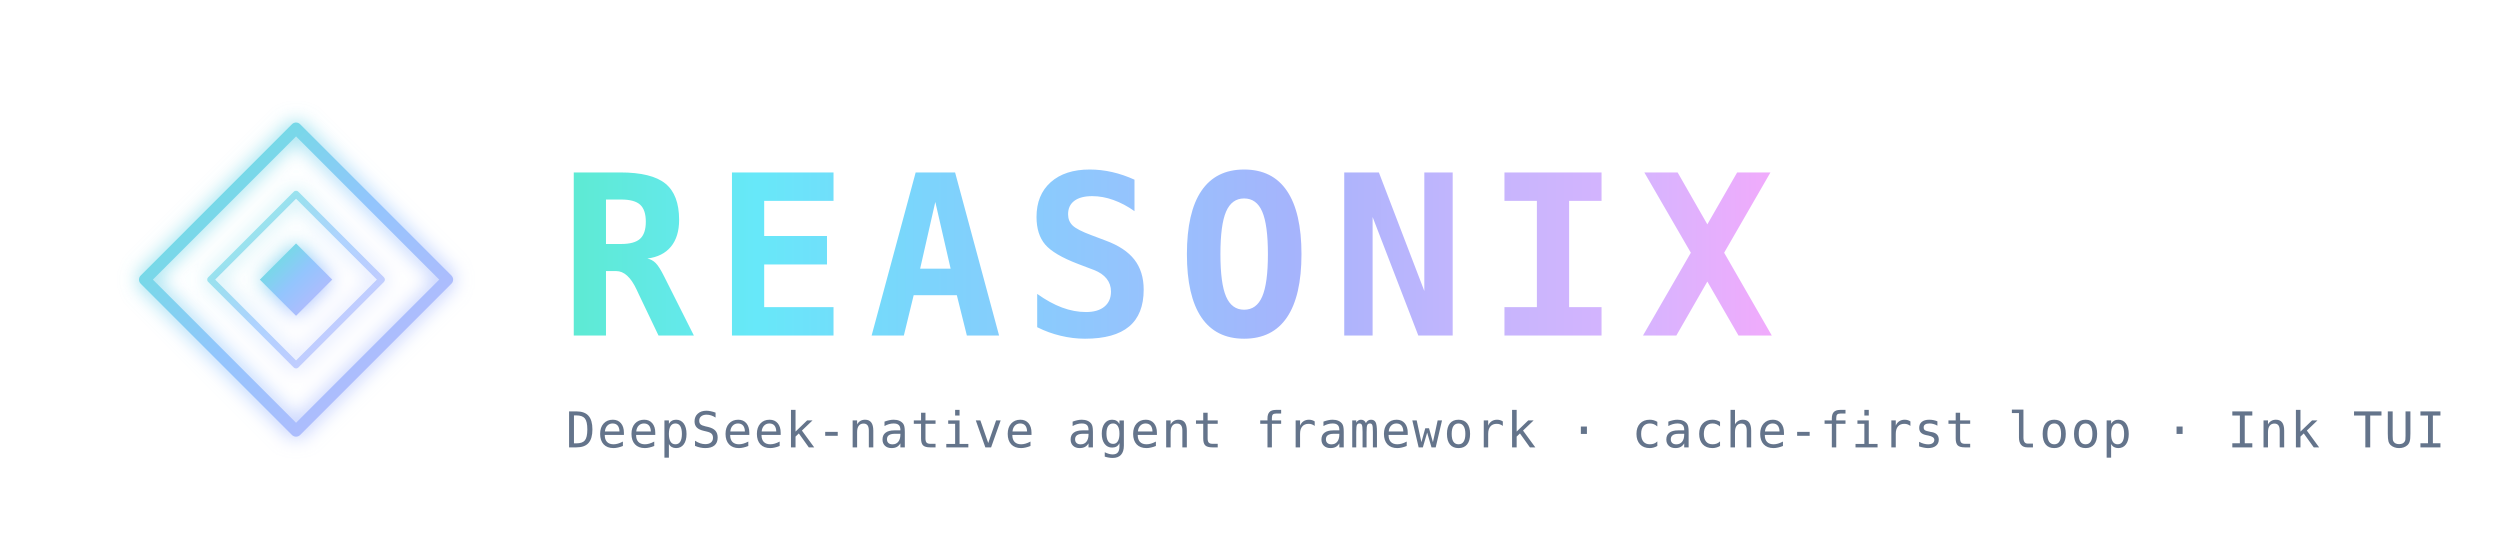
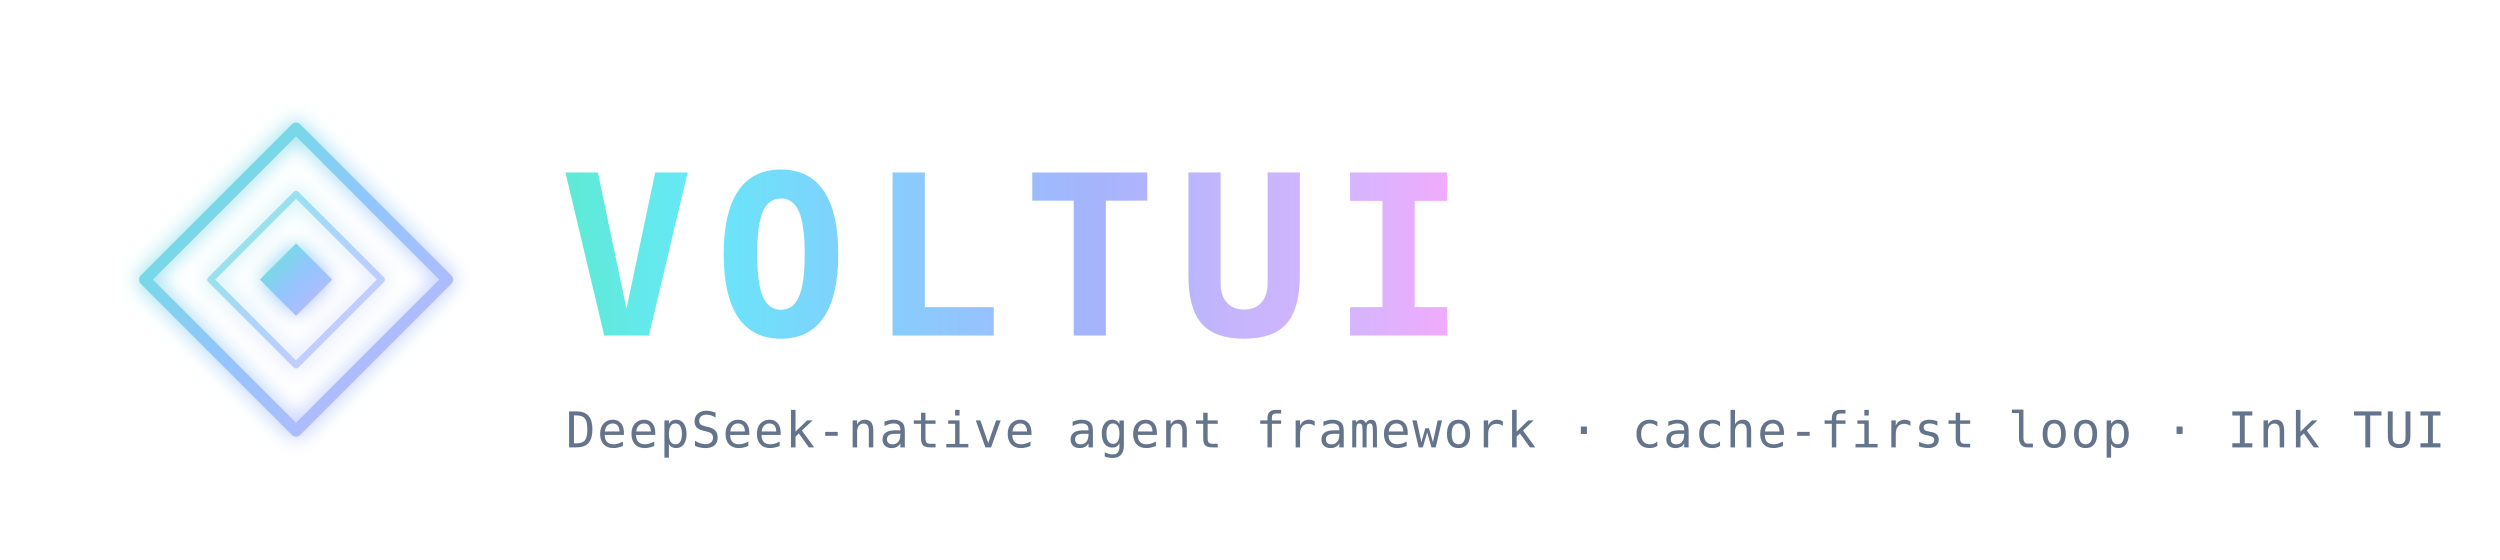
- <svg xmlns="http://www.w3.org/2000/svg" width="760" height="170" viewBox="0 0 760 170" role="img" aria-label="Reasonix — DeepSeek-native agent framework">
+ <svg xmlns="http://www.w3.org/2000/svg" width="760" height="170" viewBox="0 0 760 170" role="img" aria-label="VoltUI — DeepSeek-native agent framework">
  <defs>
    <linearGradient id="rx-grad" x1="0%" y1="0%" x2="100%" y2="0%">
      <stop offset="0%" stop-color="#5eead4" />
      <stop offset="15%" stop-color="#67e8f9" />
      <stop offset="30%" stop-color="#7dd3fc" />
      <stop offset="45%" stop-color="#93c5fd" />
      <stop offset="60%" stop-color="#a5b4fc" />
      <stop offset="75%" stop-color="#c4b5fd" />
      <stop offset="90%" stop-color="#d8b4fe" />
      <stop offset="100%" stop-color="#f0abfc" />
    </linearGradient>
    <linearGradient id="rx-grad-mark" x1="0%" y1="0%" x2="100%" y2="100%">
      <stop offset="0%" stop-color="#5eead4" />
      <stop offset="50%" stop-color="#93c5fd" />
      <stop offset="100%" stop-color="#c4b5fd" />
    </linearGradient>
    <filter id="glow" x="-50%" y="-50%" width="200%" height="200%">
      <feGaussianBlur stdDeviation="3" result="blur" />
      <feMerge>
        <feMergeNode in="blur" />
        <feMergeNode in="SourceGraphic" />
      </feMerge>
    </filter>
  </defs>
  <g transform="translate(90, 85)" filter="url(#glow)">
    <g>
      <animateTransform attributeName="transform" type="rotate" from="0" to="360" dur="18s" repeatCount="indefinite" />
      <path d="M 0,-46 L 46,0 L 0,46 L -46,0 Z" fill="none" stroke="url(#rx-grad-mark)" stroke-width="3.5" stroke-linejoin="round">
        <animate attributeName="stroke-width" values="3.5;5.5;3.5" dur="2.4s" repeatCount="indefinite" />
      </path>
      <path d="M 0,-26 L 26,0 L 0,26 L -26,0 Z" fill="none" stroke="url(#rx-grad-mark)" stroke-width="2" stroke-linejoin="round" opacity="0.7">
        <animate attributeName="opacity" values="0.4;0.9;0.4" dur="2.4s" begin="0.8s" repeatCount="indefinite" />
      </path>
      <path d="M 0,-11 L 11,0 L 0,11 L -11,0 Z" fill="url(#rx-grad-mark)">
        <animate attributeName="opacity" values="0.75;1;0.75" dur="2.4s" repeatCount="indefinite" />
      </path>
    </g>
  </g>
-   <text x="170" y="102" font-family="ui-monospace, SFMono-Regular, 'Cascadia Code', Menlo, Consolas, 'DejaVu Sans Mono', monospace" font-size="68" font-weight="800" fill="url(#rx-grad)" letter-spacing="6">REASONIX
+   <text x="170" y="102" font-family="ui-monospace, SFMono-Regular, 'Cascadia Code', Menlo, Consolas, 'DejaVu Sans Mono', monospace" font-size="68" font-weight="800" fill="url(#rx-grad)" letter-spacing="6">VOLTUI
    <animate attributeName="opacity" values="0.9;1;0.9" dur="3.2s" repeatCount="indefinite" />
  </text>
  <text x="172" y="136" font-family="ui-monospace, SFMono-Regular, 'Cascadia Code', Menlo, Consolas, 'DejaVu Sans Mono', monospace" font-size="15" fill="#64748b" letter-spacing="0.5">DeepSeek-native agent framework  ·  cache-first loop  ·  Ink TUI</text>
</svg>
